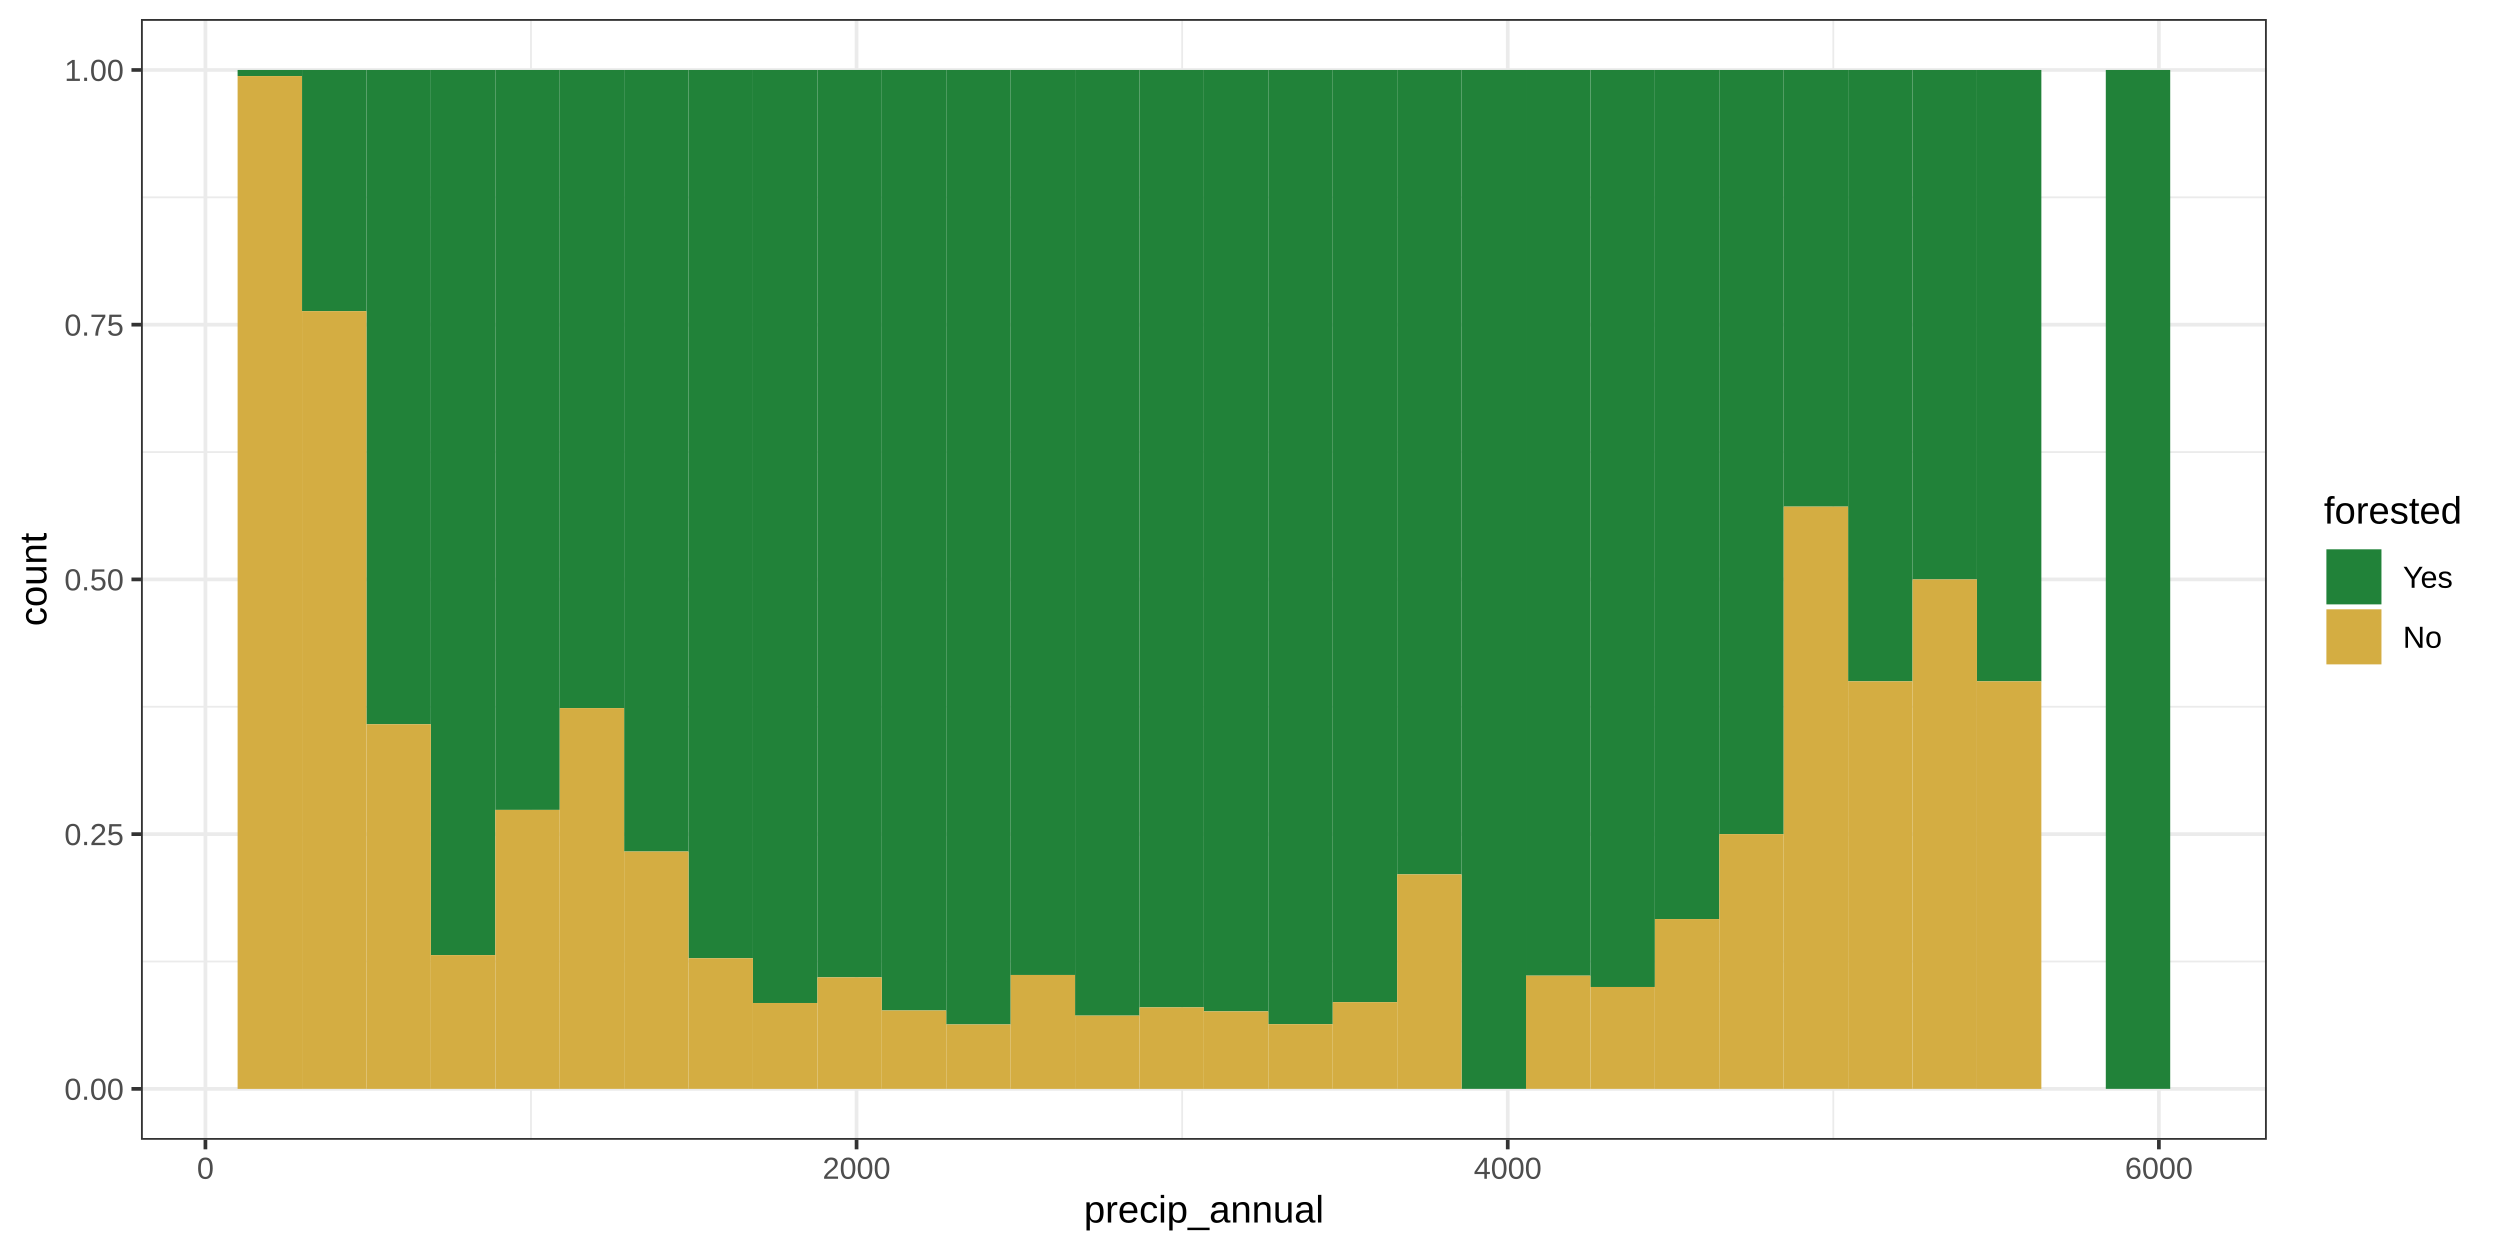
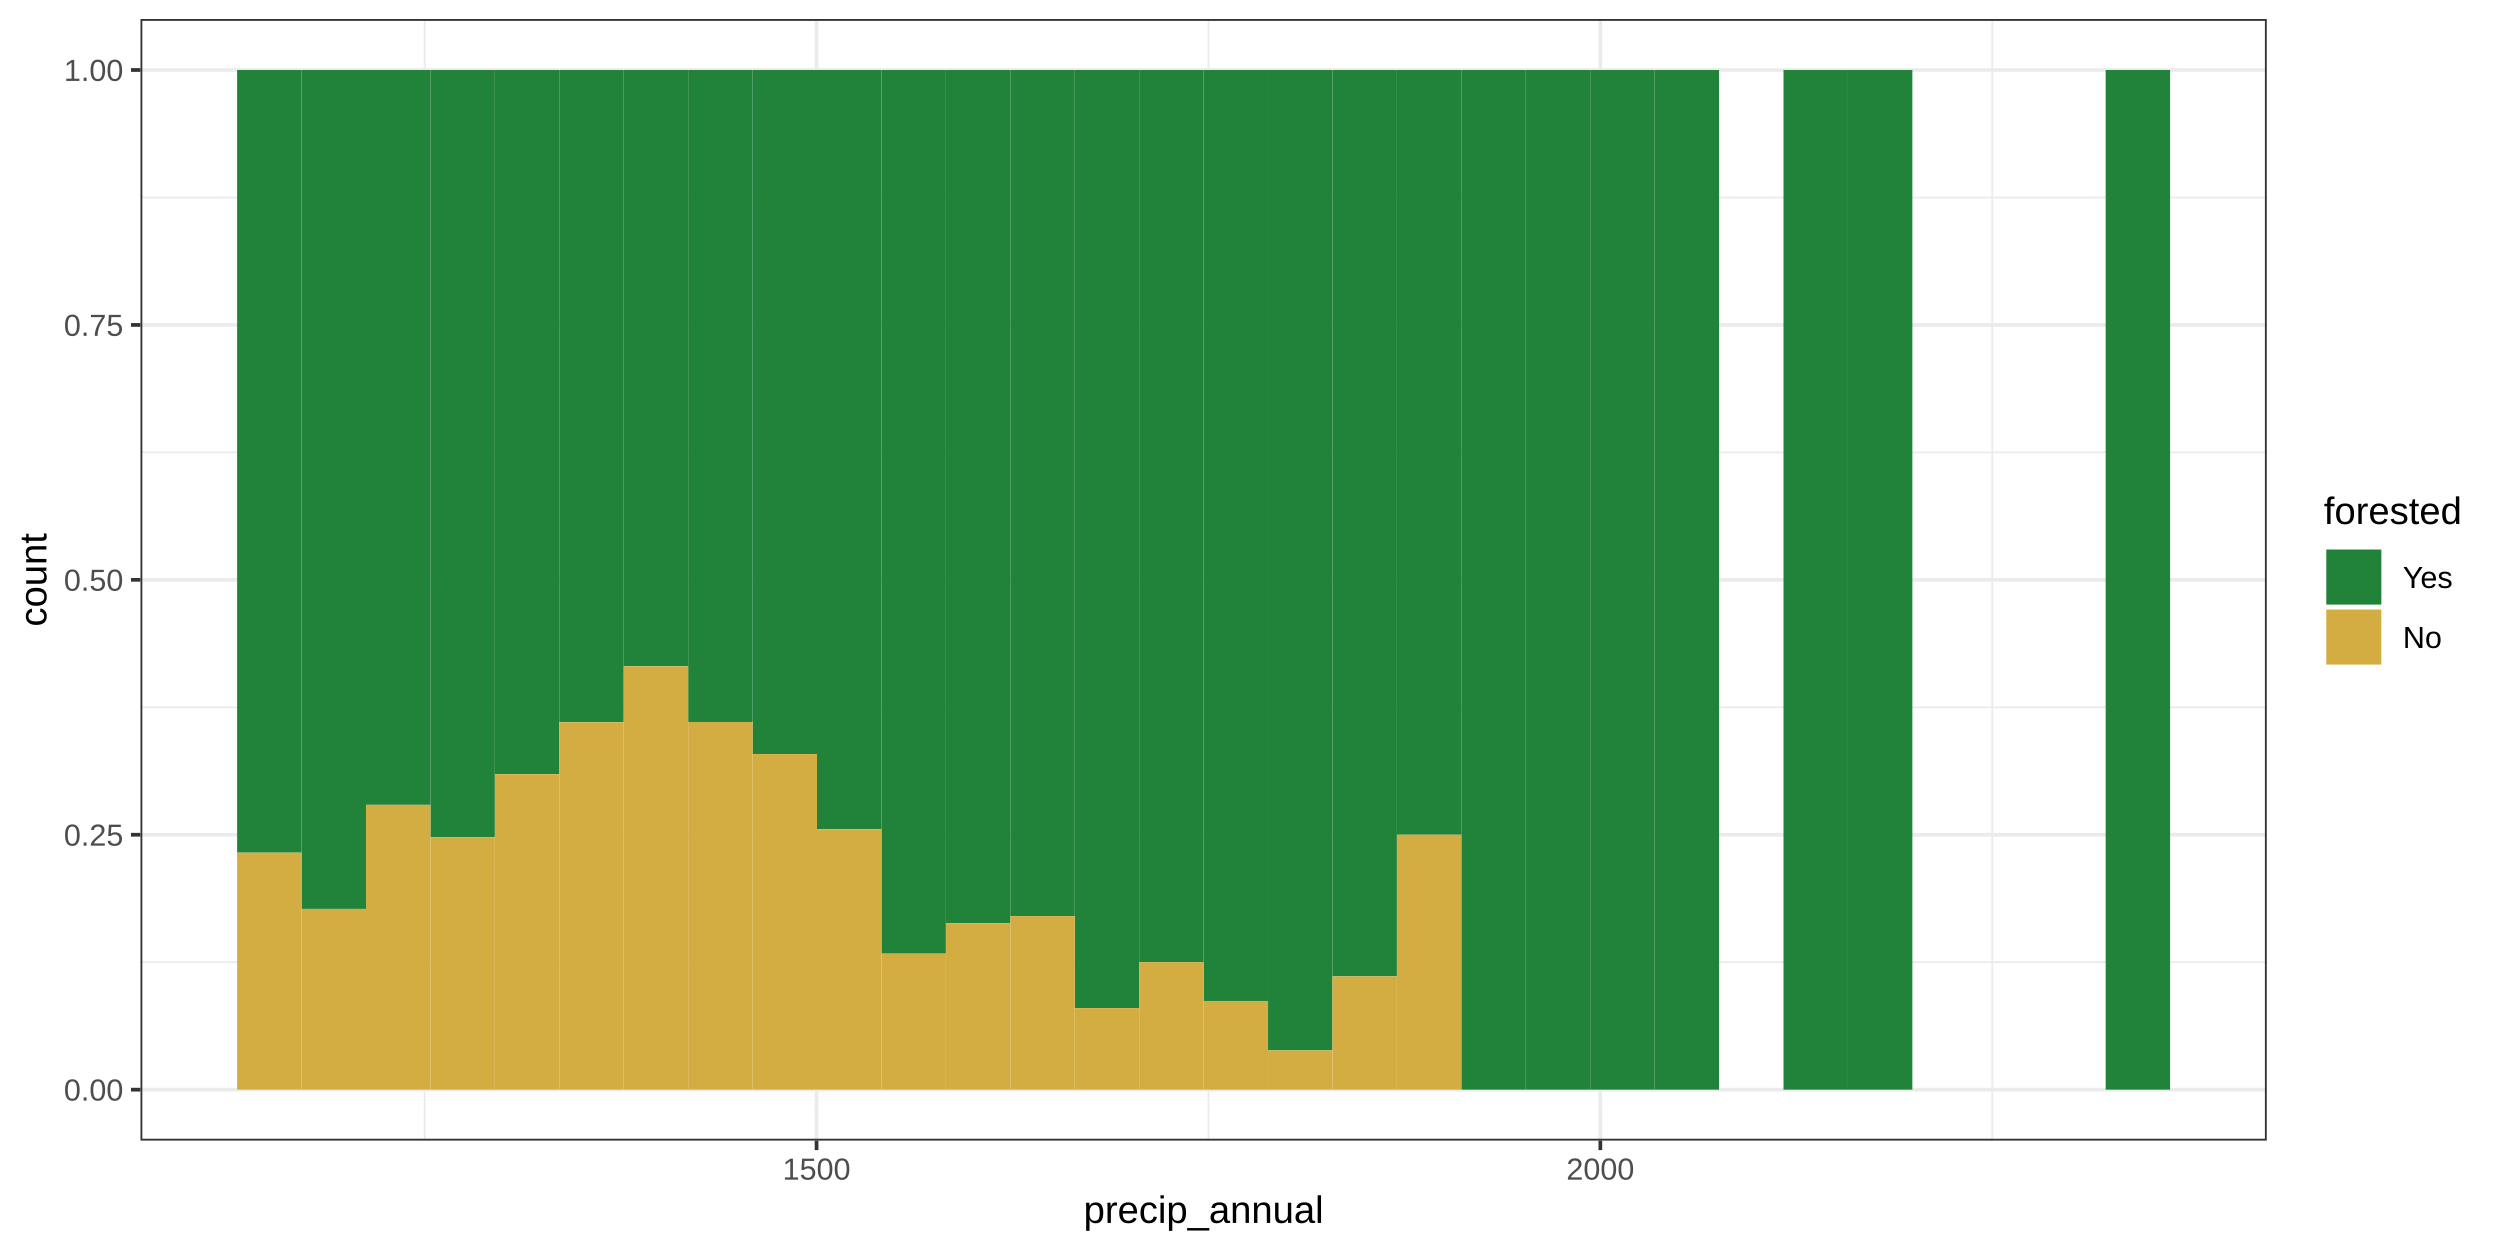
- <svg xmlns="http://www.w3.org/2000/svg" class="svglite" width="720.00pt" height="360.00pt" viewBox="0 0 720.00 360.00">
-   <defs>
-     <style type="text/css">
+ <svg xmlns="http://www.w3.org/2000/svg" width="720.00pt" height="360.00pt" viewBox="0 0 720.00 360.00">
+   <g class="svglite">
+     <defs>
+       <style type="text/css">
    .svglite line, .svglite polyline, .svglite polygon, .svglite path, .svglite rect, .svglite circle {
      fill: none;
      stroke: #000000;
      stroke-linecap: round;
      stroke-linejoin: round;
      stroke-miterlimit: 10.00;
    }
    .svglite text {
      white-space: pre;
    }
+     .svglite g.glyphgroup path {
+       fill: inherit;
+       stroke: none;
+     }
  </style>
-   </defs>
-   <rect width="100%" height="100%" style="stroke: none; fill: #FFFFFF;" />
-   <defs>
-     <clipPath id="cpMC4wMHw3MjAuMDB8MC4wMHwzNjAuMDA=">
-       <rect x="0.00" y="0.00" width="720.00" height="360.00" />
-     </clipPath>
-   </defs>
-   <g clip-path="url(#cpMC4wMHw3MjAuMDB8MC4wMHwzNjAuMDA=)">
-     <rect x="0.00" y="0.00" width="720.00" height="360.00" style="stroke-width: 1.07; stroke: #FFFFFF; fill: #FFFFFF;" />
-   </g>
-   <defs>
-     <clipPath id="cpNDAuNjB8NjUyLjg1fDUuNDh8MzI4LjI3">
-       <rect x="40.60" y="5.48" width="612.25" height="322.79" />
-     </clipPath>
-   </defs>
-   <g clip-path="url(#cpNDAuNjB8NjUyLjg1fDUuNDh8MzI4LjI3)">
-     <rect x="40.60" y="5.48" width="612.25" height="322.79" style="stroke-width: 1.07; stroke: none; fill: #FFFFFF;" />
-     <polyline points="40.60,276.91 652.85,276.91 " style="stroke-width: 0.53; stroke: #EBEBEB; stroke-linecap: butt;" />
-     <polyline points="40.60,203.55 652.85,203.55 " style="stroke-width: 0.53; stroke: #EBEBEB; stroke-linecap: butt;" />
-     <polyline points="40.60,130.19 652.85,130.19 " style="stroke-width: 0.53; stroke: #EBEBEB; stroke-linecap: butt;" />
-     <polyline points="40.60,56.83 652.85,56.83 " style="stroke-width: 0.53; stroke: #EBEBEB; stroke-linecap: butt;" />
-     <polyline points="152.92,328.27 152.92,5.48 " style="stroke-width: 0.53; stroke: #EBEBEB; stroke-linecap: butt;" />
-     <polyline points="340.46,328.27 340.46,5.48 " style="stroke-width: 0.53; stroke: #EBEBEB; stroke-linecap: butt;" />
-     <polyline points="527.99,328.27 527.99,5.48 " style="stroke-width: 0.53; stroke: #EBEBEB; stroke-linecap: butt;" />
-     <polyline points="40.60,313.59 652.85,313.59 " style="stroke-width: 1.07; stroke: #EBEBEB; stroke-linecap: butt;" />
-     <polyline points="40.60,240.23 652.85,240.23 " style="stroke-width: 1.07; stroke: #EBEBEB; stroke-linecap: butt;" />
-     <polyline points="40.60,166.87 652.85,166.87 " style="stroke-width: 1.07; stroke: #EBEBEB; stroke-linecap: butt;" />
-     <polyline points="40.60,93.51 652.85,93.51 " style="stroke-width: 1.07; stroke: #EBEBEB; stroke-linecap: butt;" />
-     <polyline points="40.60,20.15 652.85,20.15 " style="stroke-width: 1.07; stroke: #EBEBEB; stroke-linecap: butt;" />
-     <polyline points="59.16,328.27 59.16,5.48 " style="stroke-width: 1.07; stroke: #EBEBEB; stroke-linecap: butt;" />
-     <polyline points="246.69,328.27 246.69,5.48 " style="stroke-width: 1.07; stroke: #EBEBEB; stroke-linecap: butt;" />
-     <polyline points="434.23,328.27 434.23,5.48 " style="stroke-width: 1.07; stroke: #EBEBEB; stroke-linecap: butt;" />
-     <polyline points="621.76,328.27 621.76,5.48 " style="stroke-width: 1.07; stroke: #EBEBEB; stroke-linecap: butt;" />
-     <rect x="68.43" y="20.15" width="18.55" height="1.75" style="stroke-width: 1.07; stroke: none; stroke-linecap: butt; stroke-linejoin: miter; fill: #218239;" />
-     <rect x="86.99" y="20.15" width="18.55" height="69.46" style="stroke-width: 1.07; stroke: none; stroke-linecap: butt; stroke-linejoin: miter; fill: #218239;" />
-     <rect x="105.54" y="20.15" width="18.55" height="188.43" style="stroke-width: 1.07; stroke: none; stroke-linecap: butt; stroke-linejoin: miter; fill: #218239;" />
-     <rect x="124.09" y="20.15" width="18.55" height="254.92" style="stroke-width: 1.07; stroke: none; stroke-linecap: butt; stroke-linejoin: miter; fill: #218239;" />
-     <rect x="142.65" y="20.15" width="18.55" height="213.10" style="stroke-width: 1.07; stroke: none; stroke-linecap: butt; stroke-linejoin: miter; fill: #218239;" />
-     <rect x="161.20" y="20.15" width="18.55" height="183.78" style="stroke-width: 1.07; stroke: none; stroke-linecap: butt; stroke-linejoin: miter; fill: #218239;" />
-     <rect x="179.75" y="20.15" width="18.55" height="225.09" style="stroke-width: 1.07; stroke: none; stroke-linecap: butt; stroke-linejoin: miter; fill: #218239;" />
-     <rect x="198.30" y="20.15" width="18.55" height="255.82" style="stroke-width: 1.07; stroke: none; stroke-linecap: butt; stroke-linejoin: miter; fill: #218239;" />
-     <rect x="216.86" y="20.15" width="18.55" height="268.71" style="stroke-width: 1.07; stroke: none; stroke-linecap: butt; stroke-linejoin: miter; fill: #218239;" />
-     <rect x="235.41" y="20.15" width="18.55" height="261.32" style="stroke-width: 1.07; stroke: none; stroke-linecap: butt; stroke-linejoin: miter; fill: #218239;" />
-     <rect x="253.96" y="20.15" width="18.55" height="270.87" style="stroke-width: 1.07; stroke: none; stroke-linecap: butt; stroke-linejoin: miter; fill: #218239;" />
-     <rect x="272.52" y="20.15" width="18.55" height="274.89" style="stroke-width: 1.07; stroke: none; stroke-linecap: butt; stroke-linejoin: miter; fill: #218239;" />
-     <rect x="291.07" y="20.15" width="18.55" height="260.64" style="stroke-width: 1.07; stroke: none; stroke-linecap: butt; stroke-linejoin: miter; fill: #218239;" />
-     <rect x="309.62" y="20.15" width="18.55" height="272.35" style="stroke-width: 1.07; stroke: none; stroke-linecap: butt; stroke-linejoin: miter; fill: #218239;" />
-     <rect x="328.17" y="20.15" width="18.55" height="269.97" style="stroke-width: 1.07; stroke: none; stroke-linecap: butt; stroke-linejoin: miter; fill: #218239;" />
-     <rect x="346.73" y="20.15" width="18.55" height="271.12" style="stroke-width: 1.07; stroke: none; stroke-linecap: butt; stroke-linejoin: miter; fill: #218239;" />
-     <rect x="365.28" y="20.15" width="18.55" height="274.81" style="stroke-width: 1.07; stroke: none; stroke-linecap: butt; stroke-linejoin: miter; fill: #218239;" />
-     <rect x="383.83" y="20.15" width="18.55" height="268.47" style="stroke-width: 1.07; stroke: none; stroke-linecap: butt; stroke-linejoin: miter; fill: #218239;" />
-     <rect x="402.39" y="20.15" width="18.55" height="231.67" style="stroke-width: 1.07; stroke: none; stroke-linecap: butt; stroke-linejoin: miter; fill: #218239;" />
-     <rect x="420.94" y="20.15" width="18.55" height="293.44" style="stroke-width: 1.07; stroke: none; stroke-linecap: butt; stroke-linejoin: miter; fill: #218239;" />
-     <rect x="439.49" y="20.15" width="18.55" height="260.84" style="stroke-width: 1.07; stroke: none; stroke-linecap: butt; stroke-linejoin: miter; fill: #218239;" />
-     <rect x="458.05" y="20.15" width="18.55" height="264.10" style="stroke-width: 1.07; stroke: none; stroke-linecap: butt; stroke-linejoin: miter; fill: #218239;" />
-     <rect x="476.60" y="20.15" width="18.55" height="244.54" style="stroke-width: 1.07; stroke: none; stroke-linecap: butt; stroke-linejoin: miter; fill: #218239;" />
-     <rect x="495.15" y="20.15" width="18.55" height="220.08" style="stroke-width: 1.07; stroke: none; stroke-linecap: butt; stroke-linejoin: miter; fill: #218239;" />
-     <rect x="513.70" y="20.15" width="18.55" height="125.76" style="stroke-width: 1.07; stroke: none; stroke-linecap: butt; stroke-linejoin: miter; fill: #218239;" />
-     <rect x="532.26" y="20.15" width="18.55" height="176.07" style="stroke-width: 1.07; stroke: none; stroke-linecap: butt; stroke-linejoin: miter; fill: #218239;" />
-     <rect x="550.81" y="20.15" width="18.55" height="146.72" style="stroke-width: 1.07; stroke: none; stroke-linecap: butt; stroke-linejoin: miter; fill: #218239;" />
-     <rect x="569.36" y="20.15" width="18.55" height="176.07" style="stroke-width: 1.07; stroke: none; stroke-linecap: butt; stroke-linejoin: miter; fill: #218239;" />
-     <rect x="606.47" y="20.15" width="18.55" height="293.44" style="stroke-width: 1.07; stroke: none; stroke-linecap: butt; stroke-linejoin: miter; fill: #218239;" />
-     <rect x="68.43" y="21.91" width="18.55" height="291.69" style="stroke-width: 1.07; stroke: none; stroke-linecap: butt; stroke-linejoin: miter; fill: #D4AD42;" />
-     <rect x="86.99" y="89.61" width="18.55" height="223.98" style="stroke-width: 1.07; stroke: none; stroke-linecap: butt; stroke-linejoin: miter; fill: #D4AD42;" />
-     <rect x="105.54" y="208.58" width="18.55" height="105.02" style="stroke-width: 1.07; stroke: none; stroke-linecap: butt; stroke-linejoin: miter; fill: #D4AD42;" />
-     <rect x="124.09" y="275.07" width="18.55" height="38.52" style="stroke-width: 1.07; stroke: none; stroke-linecap: butt; stroke-linejoin: miter; fill: #D4AD42;" />
-     <rect x="142.65" y="233.25" width="18.55" height="80.35" style="stroke-width: 1.07; stroke: none; stroke-linecap: butt; stroke-linejoin: miter; fill: #D4AD42;" />
-     <rect x="161.20" y="203.93" width="18.55" height="109.66" style="stroke-width: 1.07; stroke: none; stroke-linecap: butt; stroke-linejoin: miter; fill: #D4AD42;" />
-     <rect x="179.75" y="245.24" width="18.55" height="68.35" style="stroke-width: 1.07; stroke: none; stroke-linecap: butt; stroke-linejoin: miter; fill: #D4AD42;" />
-     <rect x="198.30" y="275.97" width="18.55" height="37.62" style="stroke-width: 1.07; stroke: none; stroke-linecap: butt; stroke-linejoin: miter; fill: #D4AD42;" />
-     <rect x="216.86" y="288.87" width="18.55" height="24.73" style="stroke-width: 1.07; stroke: none; stroke-linecap: butt; stroke-linejoin: miter; fill: #D4AD42;" />
-     <rect x="235.41" y="281.48" width="18.55" height="32.12" style="stroke-width: 1.07; stroke: none; stroke-linecap: butt; stroke-linejoin: miter; fill: #D4AD42;" />
-     <rect x="253.96" y="291.02" width="18.55" height="22.57" style="stroke-width: 1.07; stroke: none; stroke-linecap: butt; stroke-linejoin: miter; fill: #D4AD42;" />
-     <rect x="272.52" y="295.04" width="18.55" height="18.55" style="stroke-width: 1.07; stroke: none; stroke-linecap: butt; stroke-linejoin: miter; fill: #D4AD42;" />
-     <rect x="291.07" y="280.79" width="18.55" height="32.81" style="stroke-width: 1.07; stroke: none; stroke-linecap: butt; stroke-linejoin: miter; fill: #D4AD42;" />
-     <rect x="309.62" y="292.50" width="18.55" height="21.10" style="stroke-width: 1.07; stroke: none; stroke-linecap: butt; stroke-linejoin: miter; fill: #D4AD42;" />
-     <rect x="328.17" y="290.12" width="18.55" height="23.48" style="stroke-width: 1.07; stroke: none; stroke-linecap: butt; stroke-linejoin: miter; fill: #D4AD42;" />
-     <rect x="346.73" y="291.27" width="18.55" height="22.33" style="stroke-width: 1.07; stroke: none; stroke-linecap: butt; stroke-linejoin: miter; fill: #D4AD42;" />
-     <rect x="365.28" y="294.96" width="18.55" height="18.63" style="stroke-width: 1.07; stroke: none; stroke-linecap: butt; stroke-linejoin: miter; fill: #D4AD42;" />
-     <rect x="383.83" y="288.62" width="18.55" height="24.97" style="stroke-width: 1.07; stroke: none; stroke-linecap: butt; stroke-linejoin: miter; fill: #D4AD42;" />
-     <rect x="402.39" y="251.82" width="18.55" height="61.78" style="stroke-width: 1.07; stroke: none; stroke-linecap: butt; stroke-linejoin: miter; fill: #D4AD42;" />
-     <rect x="420.94" y="313.59" width="18.55" height="0.00" style="stroke-width: 1.07; stroke: none; stroke-linecap: butt; stroke-linejoin: miter; fill: #D4AD42;" />
-     <rect x="439.49" y="280.99" width="18.55" height="32.60" style="stroke-width: 1.07; stroke: none; stroke-linecap: butt; stroke-linejoin: miter; fill: #D4AD42;" />
-     <rect x="458.05" y="284.25" width="18.55" height="29.34" style="stroke-width: 1.07; stroke: none; stroke-linecap: butt; stroke-linejoin: miter; fill: #D4AD42;" />
-     <rect x="476.60" y="264.69" width="18.55" height="48.91" style="stroke-width: 1.07; stroke: none; stroke-linecap: butt; stroke-linejoin: miter; fill: #D4AD42;" />
-     <rect x="495.15" y="240.23" width="18.55" height="73.36" style="stroke-width: 1.07; stroke: none; stroke-linecap: butt; stroke-linejoin: miter; fill: #D4AD42;" />
-     <rect x="513.70" y="145.91" width="18.55" height="167.68" style="stroke-width: 1.07; stroke: none; stroke-linecap: butt; stroke-linejoin: miter; fill: #D4AD42;" />
-     <rect x="532.26" y="196.22" width="18.55" height="117.38" style="stroke-width: 1.07; stroke: none; stroke-linecap: butt; stroke-linejoin: miter; fill: #D4AD42;" />
-     <rect x="550.81" y="166.87" width="18.55" height="146.72" style="stroke-width: 1.07; stroke: none; stroke-linecap: butt; stroke-linejoin: miter; fill: #D4AD42;" />
-     <rect x="569.36" y="196.22" width="18.55" height="117.38" style="stroke-width: 1.07; stroke: none; stroke-linecap: butt; stroke-linejoin: miter; fill: #D4AD42;" />
-     <rect x="606.47" y="313.59" width="18.55" height="0.00" style="stroke-width: 1.07; stroke: none; stroke-linecap: butt; stroke-linejoin: miter; fill: #D4AD42;" />
-     <rect x="40.60" y="5.48" width="612.25" height="322.79" style="stroke-width: 1.07; stroke: #333333;" />
-   </g>
-   <g clip-path="url(#cpMC4wMHw3MjAuMDB8MC4wMHwzNjAuMDA=)">
-     <text x="35.67" y="316.75" text-anchor="end" style="font-size: 8.80px;fill: #4D4D4D; font-family: &quot;Arial&quot;;" textLength="17.13px" lengthAdjust="spacingAndGlyphs">0.00</text>
-     <text x="35.67" y="243.39" text-anchor="end" style="font-size: 8.80px;fill: #4D4D4D; font-family: &quot;Arial&quot;;" textLength="17.13px" lengthAdjust="spacingAndGlyphs">0.25</text>
-     <text x="35.67" y="170.03" text-anchor="end" style="font-size: 8.80px;fill: #4D4D4D; font-family: &quot;Arial&quot;;" textLength="17.13px" lengthAdjust="spacingAndGlyphs">0.50</text>
-     <text x="35.67" y="96.67" text-anchor="end" style="font-size: 8.80px;fill: #4D4D4D; font-family: &quot;Arial&quot;;" textLength="17.13px" lengthAdjust="spacingAndGlyphs">0.75</text>
-     <text x="35.67" y="23.31" text-anchor="end" style="font-size: 8.80px;fill: #4D4D4D; font-family: &quot;Arial&quot;;" textLength="17.13px" lengthAdjust="spacingAndGlyphs">1.00</text>
-     <polyline points="37.86,313.59 40.60,313.59 " style="stroke-width: 1.07; stroke: #333333; stroke-linecap: butt;" />
-     <polyline points="37.86,240.23 40.60,240.23 " style="stroke-width: 1.07; stroke: #333333; stroke-linecap: butt;" />
-     <polyline points="37.86,166.87 40.60,166.87 " style="stroke-width: 1.07; stroke: #333333; stroke-linecap: butt;" />
-     <polyline points="37.86,93.51 40.60,93.51 " style="stroke-width: 1.07; stroke: #333333; stroke-linecap: butt;" />
-     <polyline points="37.86,20.15 40.60,20.15 " style="stroke-width: 1.07; stroke: #333333; stroke-linecap: butt;" />
-     <polyline points="59.16,331.01 59.16,328.27 " style="stroke-width: 1.07; stroke: #333333; stroke-linecap: butt;" />
-     <polyline points="246.69,331.01 246.69,328.27 " style="stroke-width: 1.07; stroke: #333333; stroke-linecap: butt;" />
-     <polyline points="434.23,331.01 434.23,328.27 " style="stroke-width: 1.07; stroke: #333333; stroke-linecap: butt;" />
-     <polyline points="621.76,331.01 621.76,328.27 " style="stroke-width: 1.07; stroke: #333333; stroke-linecap: butt;" />
-     <text x="59.16" y="339.50" text-anchor="middle" style="font-size: 8.80px;fill: #4D4D4D; font-family: &quot;Arial&quot;;" textLength="4.90px" lengthAdjust="spacingAndGlyphs">0</text>
-     <text x="246.69" y="339.50" text-anchor="middle" style="font-size: 8.80px;fill: #4D4D4D; font-family: &quot;Arial&quot;;" textLength="19.58px" lengthAdjust="spacingAndGlyphs">2000</text>
-     <text x="434.23" y="339.50" text-anchor="middle" style="font-size: 8.80px;fill: #4D4D4D; font-family: &quot;Arial&quot;;" textLength="19.58px" lengthAdjust="spacingAndGlyphs">4000</text>
-     <text x="621.76" y="339.50" text-anchor="middle" style="font-size: 8.80px;fill: #4D4D4D; font-family: &quot;Arial&quot;;" textLength="19.58px" lengthAdjust="spacingAndGlyphs">6000</text>
-     <text x="346.73" y="352.09" text-anchor="middle" style="font-size: 11.00px; font-family: &quot;Arial&quot;;" textLength="69.13px" lengthAdjust="spacingAndGlyphs">precip_annual</text>
-     <text transform="translate(13.37,166.87) rotate(-90)" text-anchor="middle" style="font-size: 11.00px; font-family: &quot;Arial&quot;;" textLength="26.91px" lengthAdjust="spacingAndGlyphs">count</text>
-     <rect x="663.81" y="136.21" width="50.71" height="61.32" style="stroke-width: 1.07; stroke: none; fill: #FFFFFF;" />
-     <text x="669.29" y="150.80" style="font-size: 11.00px; font-family: &quot;Arial&quot;;" textLength="39.75px" lengthAdjust="spacingAndGlyphs">forested</text>
-     <rect x="669.29" y="157.49" width="17.28" height="17.28" style="stroke-width: 1.07; stroke: none; fill: #FFFFFF;" />
-     <rect x="670.00" y="158.20" width="15.86" height="15.86" style="stroke-width: 1.07; stroke: none; stroke-linecap: butt; stroke-linejoin: miter; fill: #218239;" />
-     <rect x="669.29" y="174.77" width="17.28" height="17.28" style="stroke-width: 1.07; stroke: none; fill: #FFFFFF;" />
-     <rect x="670.00" y="175.48" width="15.86" height="15.86" style="stroke-width: 1.07; stroke: none; stroke-linecap: butt; stroke-linejoin: miter; fill: #D4AD42;" />
-     <text x="692.05" y="169.29" style="font-size: 8.80px; font-family: &quot;Arial&quot;;" textLength="15.16px" lengthAdjust="spacingAndGlyphs">Yes</text>
-     <text x="692.05" y="186.57" style="font-size: 8.80px; font-family: &quot;Arial&quot;;" textLength="11.25px" lengthAdjust="spacingAndGlyphs">No</text>
+     </defs>
+     <rect width="100%" height="100%" style="stroke: none; fill: #FFFFFF;" />
+     <defs>
+       <clipPath id="cpMC4wMHw3MjAuMDB8MC4wMHwzNjAuMDA=">
+         <rect x="0.00" y="0.00" width="720.00" height="360.00" />
+       </clipPath>
+     </defs>
+     <g clip-path="url(#cpMC4wMHw3MjAuMDB8MC4wMHwzNjAuMDA=)">
+       <rect x="0.00" y="0.00" width="720.00" height="360.00" style="stroke-width: 1.07; stroke: #FFFFFF; fill: #FFFFFF;" />
+     </g>
+     <defs>
+       <clipPath id="cpNDAuNDZ8NjUyLjgyfDUuNDh8MzI4LjUw">
+         <rect x="40.46" y="5.48" width="612.37" height="323.02" />
+       </clipPath>
+     </defs>
+     <g clip-path="url(#cpNDAuNDZ8NjUyLjgyfDUuNDh8MzI4LjUw)">
+       <rect x="40.46" y="5.48" width="612.37" height="323.02" style="stroke-width: 1.07; stroke: none; fill: #FFFFFF;" />
+       <polyline points="40.46,277.11 652.82,277.11 " style="stroke-width: 0.53; stroke: #EBEBEB; stroke-linecap: butt;" />
+       <polyline points="40.46,203.70 652.82,203.70 " style="stroke-width: 0.53; stroke: #EBEBEB; stroke-linecap: butt;" />
+       <polyline points="40.46,130.28 652.82,130.28 " style="stroke-width: 0.53; stroke: #EBEBEB; stroke-linecap: butt;" />
+       <polyline points="40.46,56.87 652.82,56.87 " style="stroke-width: 0.53; stroke: #EBEBEB; stroke-linecap: butt;" />
+       <polyline points="122.31,328.50 122.31,5.48 " style="stroke-width: 0.53; stroke: #EBEBEB; stroke-linecap: butt;" />
+       <polyline points="348.04,328.50 348.04,5.48 " style="stroke-width: 0.53; stroke: #EBEBEB; stroke-linecap: butt;" />
+       <polyline points="573.77,328.50 573.77,5.48 " style="stroke-width: 0.53; stroke: #EBEBEB; stroke-linecap: butt;" />
+       <polyline points="40.46,313.82 652.82,313.82 " style="stroke-width: 1.07; stroke: #EBEBEB; stroke-linecap: butt;" />
+       <polyline points="40.46,240.41 652.82,240.41 " style="stroke-width: 1.07; stroke: #EBEBEB; stroke-linecap: butt;" />
+       <polyline points="40.46,166.99 652.82,166.99 " style="stroke-width: 1.07; stroke: #EBEBEB; stroke-linecap: butt;" />
+       <polyline points="40.46,93.58 652.82,93.58 " style="stroke-width: 1.07; stroke: #EBEBEB; stroke-linecap: butt;" />
+       <polyline points="40.46,20.16 652.82,20.16 " style="stroke-width: 1.07; stroke: #EBEBEB; stroke-linecap: butt;" />
+       <polyline points="235.17,328.50 235.17,5.48 " style="stroke-width: 1.07; stroke: #EBEBEB; stroke-linecap: butt;" />
+       <polyline points="460.90,328.50 460.90,5.48 " style="stroke-width: 1.07; stroke: #EBEBEB; stroke-linecap: butt;" />
+       <rect x="68.29" y="20.16" width="18.56" height="225.41" style="stroke-width: 1.07; stroke: none; stroke-linecap: butt; stroke-linejoin: miter; fill: #218239;" />
+       <rect x="86.85" y="20.16" width="18.56" height="241.61" style="stroke-width: 1.07; stroke: none; stroke-linecap: butt; stroke-linejoin: miter; fill: #218239;" />
+       <rect x="105.40" y="20.16" width="18.56" height="211.63" style="stroke-width: 1.07; stroke: none; stroke-linecap: butt; stroke-linejoin: miter; fill: #218239;" />
+       <rect x="123.96" y="20.16" width="18.56" height="220.99" style="stroke-width: 1.07; stroke: none; stroke-linecap: butt; stroke-linejoin: miter; fill: #218239;" />
+       <rect x="142.52" y="20.16" width="18.56" height="202.80" style="stroke-width: 1.07; stroke: none; stroke-linecap: butt; stroke-linejoin: miter; fill: #218239;" />
+       <rect x="161.07" y="20.16" width="18.56" height="187.86" style="stroke-width: 1.07; stroke: none; stroke-linecap: butt; stroke-linejoin: miter; fill: #218239;" />
+       <rect x="179.63" y="20.16" width="18.56" height="171.74" style="stroke-width: 1.07; stroke: none; stroke-linecap: butt; stroke-linejoin: miter; fill: #218239;" />
+       <rect x="198.19" y="20.16" width="18.56" height="187.77" style="stroke-width: 1.07; stroke: none; stroke-linecap: butt; stroke-linejoin: miter; fill: #218239;" />
+       <rect x="216.74" y="20.16" width="18.56" height="197.01" style="stroke-width: 1.07; stroke: none; stroke-linecap: butt; stroke-linejoin: miter; fill: #218239;" />
+       <rect x="235.30" y="20.16" width="18.56" height="218.68" style="stroke-width: 1.07; stroke: none; stroke-linecap: butt; stroke-linejoin: miter; fill: #218239;" />
+       <rect x="253.86" y="20.16" width="18.56" height="254.50" style="stroke-width: 1.07; stroke: none; stroke-linecap: butt; stroke-linejoin: miter; fill: #218239;" />
+       <rect x="272.41" y="20.16" width="18.56" height="245.71" style="stroke-width: 1.07; stroke: none; stroke-linecap: butt; stroke-linejoin: miter; fill: #218239;" />
+       <rect x="290.97" y="20.16" width="18.56" height="243.67" style="stroke-width: 1.07; stroke: none; stroke-linecap: butt; stroke-linejoin: miter; fill: #218239;" />
+       <rect x="309.53" y="20.16" width="18.56" height="270.17" style="stroke-width: 1.07; stroke: none; stroke-linecap: butt; stroke-linejoin: miter; fill: #218239;" />
+       <rect x="328.08" y="20.16" width="18.56" height="256.95" style="stroke-width: 1.07; stroke: none; stroke-linecap: butt; stroke-linejoin: miter; fill: #218239;" />
+       <rect x="346.64" y="20.16" width="18.56" height="268.12" style="stroke-width: 1.07; stroke: none; stroke-linecap: butt; stroke-linejoin: miter; fill: #218239;" />
+       <rect x="365.19" y="20.16" width="18.56" height="282.36" style="stroke-width: 1.07; stroke: none; stroke-linecap: butt; stroke-linejoin: miter; fill: #218239;" />
+       <rect x="383.75" y="20.16" width="18.56" height="261.03" style="stroke-width: 1.07; stroke: none; stroke-linecap: butt; stroke-linejoin: miter; fill: #218239;" />
+       <rect x="402.31" y="20.16" width="18.56" height="220.24" style="stroke-width: 1.07; stroke: none; stroke-linecap: butt; stroke-linejoin: miter; fill: #218239;" />
+       <rect x="420.86" y="20.16" width="18.56" height="293.66" style="stroke-width: 1.07; stroke: none; stroke-linecap: butt; stroke-linejoin: miter; fill: #218239;" />
+       <rect x="439.42" y="20.16" width="18.56" height="293.66" style="stroke-width: 1.07; stroke: none; stroke-linecap: butt; stroke-linejoin: miter; fill: #218239;" />
+       <rect x="457.98" y="20.16" width="18.56" height="293.66" style="stroke-width: 1.07; stroke: none; stroke-linecap: butt; stroke-linejoin: miter; fill: #218239;" />
+       <rect x="476.53" y="20.16" width="18.56" height="293.66" style="stroke-width: 1.07; stroke: none; stroke-linecap: butt; stroke-linejoin: miter; fill: #218239;" />
+       <rect x="513.65" y="20.16" width="18.56" height="293.66" style="stroke-width: 1.07; stroke: none; stroke-linecap: butt; stroke-linejoin: miter; fill: #218239;" />
+       <rect x="532.20" y="20.16" width="18.56" height="293.66" style="stroke-width: 1.07; stroke: none; stroke-linecap: butt; stroke-linejoin: miter; fill: #218239;" />
+       <rect x="606.43" y="20.16" width="18.56" height="293.66" style="stroke-width: 1.07; stroke: none; stroke-linecap: butt; stroke-linejoin: miter; fill: #218239;" />
+       <rect x="68.29" y="245.58" width="18.56" height="68.24" style="stroke-width: 1.07; stroke: none; stroke-linecap: butt; stroke-linejoin: miter; fill: #D4AD42;" />
+       <rect x="86.85" y="261.77" width="18.56" height="52.05" style="stroke-width: 1.07; stroke: none; stroke-linecap: butt; stroke-linejoin: miter; fill: #D4AD42;" />
+       <rect x="105.40" y="231.80" width="18.56" height="82.02" style="stroke-width: 1.07; stroke: none; stroke-linecap: butt; stroke-linejoin: miter; fill: #D4AD42;" />
+       <rect x="123.96" y="241.16" width="18.56" height="72.67" style="stroke-width: 1.07; stroke: none; stroke-linecap: butt; stroke-linejoin: miter; fill: #D4AD42;" />
+       <rect x="142.52" y="222.96" width="18.56" height="90.86" style="stroke-width: 1.07; stroke: none; stroke-linecap: butt; stroke-linejoin: miter; fill: #D4AD42;" />
+       <rect x="161.07" y="208.02" width="18.56" height="105.80" style="stroke-width: 1.07; stroke: none; stroke-linecap: butt; stroke-linejoin: miter; fill: #D4AD42;" />
+       <rect x="179.63" y="191.90" width="18.56" height="121.92" style="stroke-width: 1.07; stroke: none; stroke-linecap: butt; stroke-linejoin: miter; fill: #D4AD42;" />
+       <rect x="198.19" y="207.93" width="18.56" height="105.89" style="stroke-width: 1.07; stroke: none; stroke-linecap: butt; stroke-linejoin: miter; fill: #D4AD42;" />
+       <rect x="216.74" y="217.17" width="18.56" height="96.65" style="stroke-width: 1.07; stroke: none; stroke-linecap: butt; stroke-linejoin: miter; fill: #D4AD42;" />
+       <rect x="235.30" y="238.84" width="18.56" height="74.98" style="stroke-width: 1.07; stroke: none; stroke-linecap: butt; stroke-linejoin: miter; fill: #D4AD42;" />
+       <rect x="253.86" y="274.67" width="18.56" height="39.15" style="stroke-width: 1.07; stroke: none; stroke-linecap: butt; stroke-linejoin: miter; fill: #D4AD42;" />
+       <rect x="272.41" y="265.88" width="18.56" height="47.94" style="stroke-width: 1.07; stroke: none; stroke-linecap: butt; stroke-linejoin: miter; fill: #D4AD42;" />
+       <rect x="290.97" y="263.84" width="18.56" height="49.98" style="stroke-width: 1.07; stroke: none; stroke-linecap: butt; stroke-linejoin: miter; fill: #D4AD42;" />
+       <rect x="309.53" y="290.33" width="18.56" height="23.49" style="stroke-width: 1.07; stroke: none; stroke-linecap: butt; stroke-linejoin: miter; fill: #D4AD42;" />
+       <rect x="328.08" y="277.11" width="18.56" height="36.71" style="stroke-width: 1.07; stroke: none; stroke-linecap: butt; stroke-linejoin: miter; fill: #D4AD42;" />
+       <rect x="346.64" y="288.29" width="18.56" height="25.54" style="stroke-width: 1.07; stroke: none; stroke-linecap: butt; stroke-linejoin: miter; fill: #D4AD42;" />
+       <rect x="365.19" y="302.53" width="18.56" height="11.29" style="stroke-width: 1.07; stroke: none; stroke-linecap: butt; stroke-linejoin: miter; fill: #D4AD42;" />
+       <rect x="383.75" y="281.19" width="18.56" height="32.63" style="stroke-width: 1.07; stroke: none; stroke-linecap: butt; stroke-linejoin: miter; fill: #D4AD42;" />
+       <rect x="402.31" y="240.41" width="18.56" height="73.41" style="stroke-width: 1.07; stroke: none; stroke-linecap: butt; stroke-linejoin: miter; fill: #D4AD42;" />
+       <rect x="420.86" y="313.82" width="18.56" height="0.00" style="stroke-width: 1.07; stroke: none; stroke-linecap: butt; stroke-linejoin: miter; fill: #D4AD42;" />
+       <rect x="439.42" y="313.82" width="18.56" height="0.00" style="stroke-width: 1.07; stroke: none; stroke-linecap: butt; stroke-linejoin: miter; fill: #D4AD42;" />
+       <rect x="457.98" y="313.82" width="18.56" height="0.00" style="stroke-width: 1.07; stroke: none; stroke-linecap: butt; stroke-linejoin: miter; fill: #D4AD42;" />
+       <rect x="476.53" y="313.82" width="18.56" height="0.00" style="stroke-width: 1.07; stroke: none; stroke-linecap: butt; stroke-linejoin: miter; fill: #D4AD42;" />
+       <rect x="513.65" y="313.82" width="18.56" height="0.00" style="stroke-width: 1.07; stroke: none; stroke-linecap: butt; stroke-linejoin: miter; fill: #D4AD42;" />
+       <rect x="532.20" y="313.82" width="18.56" height="0.00" style="stroke-width: 1.07; stroke: none; stroke-linecap: butt; stroke-linejoin: miter; fill: #D4AD42;" />
+       <rect x="606.43" y="313.82" width="18.56" height="0.00" style="stroke-width: 1.07; stroke: none; stroke-linecap: butt; stroke-linejoin: miter; fill: #D4AD42;" />
+       <rect x="40.46" y="5.48" width="612.37" height="323.02" style="stroke-width: 1.07; stroke: #333333;" />
+     </g>
+     <g clip-path="url(#cpMC4wMHw3MjAuMDB8MC4wMHwzNjAuMDA=)">
+       <text x="35.52" y="316.97" text-anchor="end" style="font-size: 8.80px;fill: #4D4D4D; font-family: &quot;Arial&quot;;" textLength="17.11px" lengthAdjust="spacingAndGlyphs">0.00</text>
+       <text x="35.52" y="243.56" text-anchor="end" style="font-size: 8.80px;fill: #4D4D4D; font-family: &quot;Arial&quot;;" textLength="17.11px" lengthAdjust="spacingAndGlyphs">0.25</text>
+       <text x="35.52" y="170.14" text-anchor="end" style="font-size: 8.80px;fill: #4D4D4D; font-family: &quot;Arial&quot;;" textLength="17.11px" lengthAdjust="spacingAndGlyphs">0.50</text>
+       <text x="35.52" y="96.73" text-anchor="end" style="font-size: 8.80px;fill: #4D4D4D; font-family: &quot;Arial&quot;;" textLength="17.11px" lengthAdjust="spacingAndGlyphs">0.75</text>
+       <text x="35.52" y="23.31" text-anchor="end" style="font-size: 8.80px;fill: #4D4D4D; font-family: &quot;Arial&quot;;" textLength="17.11px" lengthAdjust="spacingAndGlyphs">1.00</text>
+       <polyline points="37.72,313.82 40.46,313.82 " style="stroke-width: 1.07; stroke: #333333; stroke-linecap: butt;" />
+       <polyline points="37.72,240.41 40.46,240.41 " style="stroke-width: 1.07; stroke: #333333; stroke-linecap: butt;" />
+       <polyline points="37.72,166.99 40.46,166.99 " style="stroke-width: 1.07; stroke: #333333; stroke-linecap: butt;" />
+       <polyline points="37.72,93.58 40.46,93.58 " style="stroke-width: 1.07; stroke: #333333; stroke-linecap: butt;" />
+       <polyline points="37.72,20.16 40.46,20.16 " style="stroke-width: 1.07; stroke: #333333; stroke-linecap: butt;" />
+       <polyline points="235.17,331.24 235.17,328.50 " style="stroke-width: 1.07; stroke: #333333; stroke-linecap: butt;" />
+       <polyline points="460.90,331.24 460.90,328.50 " style="stroke-width: 1.07; stroke: #333333; stroke-linecap: butt;" />
+       <text x="235.17" y="339.74" text-anchor="middle" style="font-size: 8.80px;fill: #4D4D4D; font-family: &quot;Arial&quot;;" textLength="19.56px" lengthAdjust="spacingAndGlyphs">1500</text>
+       <text x="460.90" y="339.74" text-anchor="middle" style="font-size: 8.80px;fill: #4D4D4D; font-family: &quot;Arial&quot;;" textLength="19.56px" lengthAdjust="spacingAndGlyphs">2000</text>
+       <text x="346.64" y="352.20" text-anchor="middle" style="font-size: 11.00px; font-family: &quot;Arial&quot;;" textLength="69.16px" lengthAdjust="spacingAndGlyphs">precip_annual</text>
+       <text transform="translate(13.36,166.99) rotate(-90)" text-anchor="middle" style="font-size: 11.00px; font-family: &quot;Arial&quot;;" textLength="26.94px" lengthAdjust="spacingAndGlyphs">count</text>
+       <rect x="663.78" y="136.39" width="50.74" height="61.19" style="stroke-width: 1.07; stroke: none; fill: #FFFFFF;" />
+       <text x="669.26" y="150.91" style="font-size: 11.00px; font-family: &quot;Arial&quot;;" textLength="39.78px" lengthAdjust="spacingAndGlyphs">forested</text>
+       <rect x="669.26" y="157.55" width="17.28" height="17.28" style="stroke-width: 1.07; stroke: none; fill: #FFFFFF;" />
+       <rect x="669.97" y="158.26" width="15.86" height="15.86" style="stroke-width: 1.07; stroke: none; stroke-linecap: butt; stroke-linejoin: miter; fill: #218239;" />
+       <rect x="669.26" y="174.83" width="17.28" height="17.28" style="stroke-width: 1.07; stroke: none; fill: #FFFFFF;" />
+       <rect x="669.97" y="175.54" width="15.86" height="15.86" style="stroke-width: 1.07; stroke: none; stroke-linecap: butt; stroke-linejoin: miter; fill: #D4AD42;" />
+       <text x="692.02" y="169.34" style="font-size: 8.80px; font-family: &quot;Arial&quot;;" textLength="14.36px" lengthAdjust="spacingAndGlyphs">Yes</text>
+       <text x="692.02" y="186.62" style="font-size: 8.80px; font-family: &quot;Arial&quot;;" textLength="11.25px" lengthAdjust="spacingAndGlyphs">No</text>
+     </g>
  </g>
</svg>
